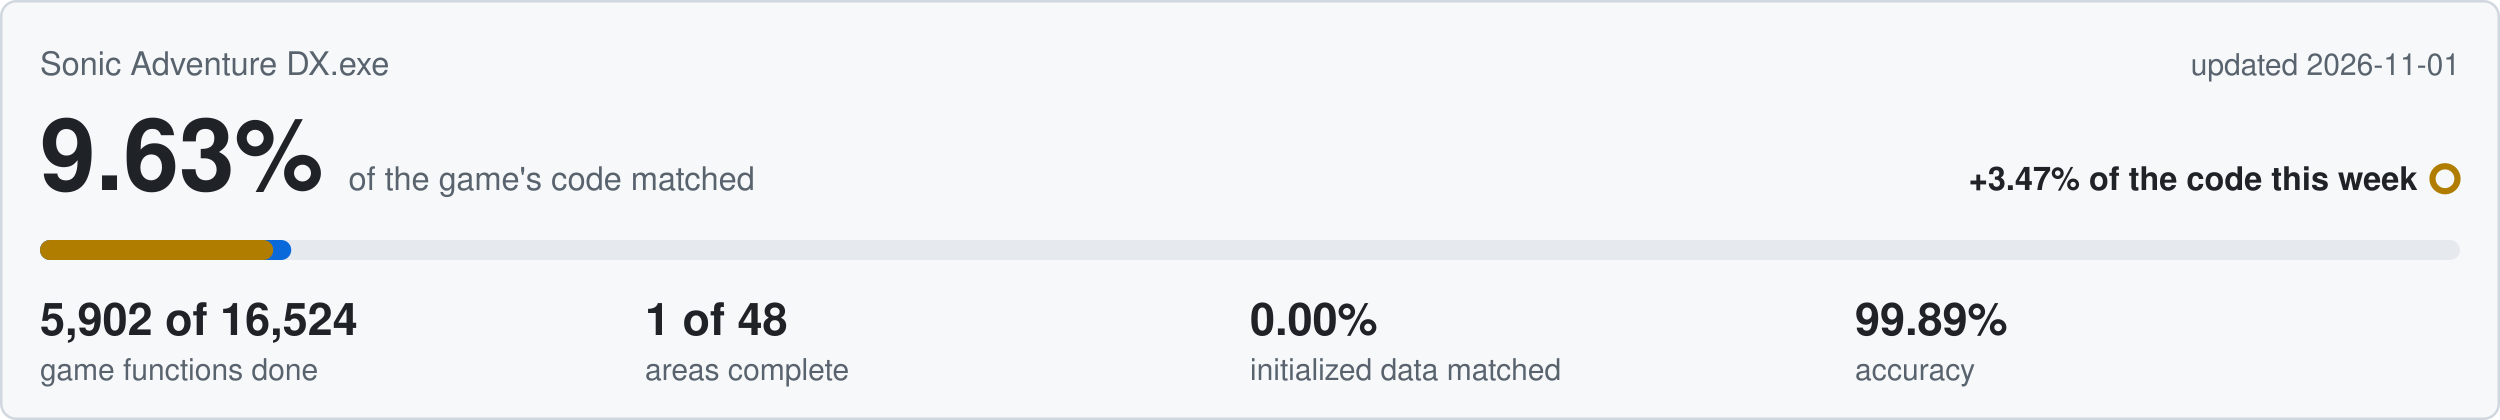
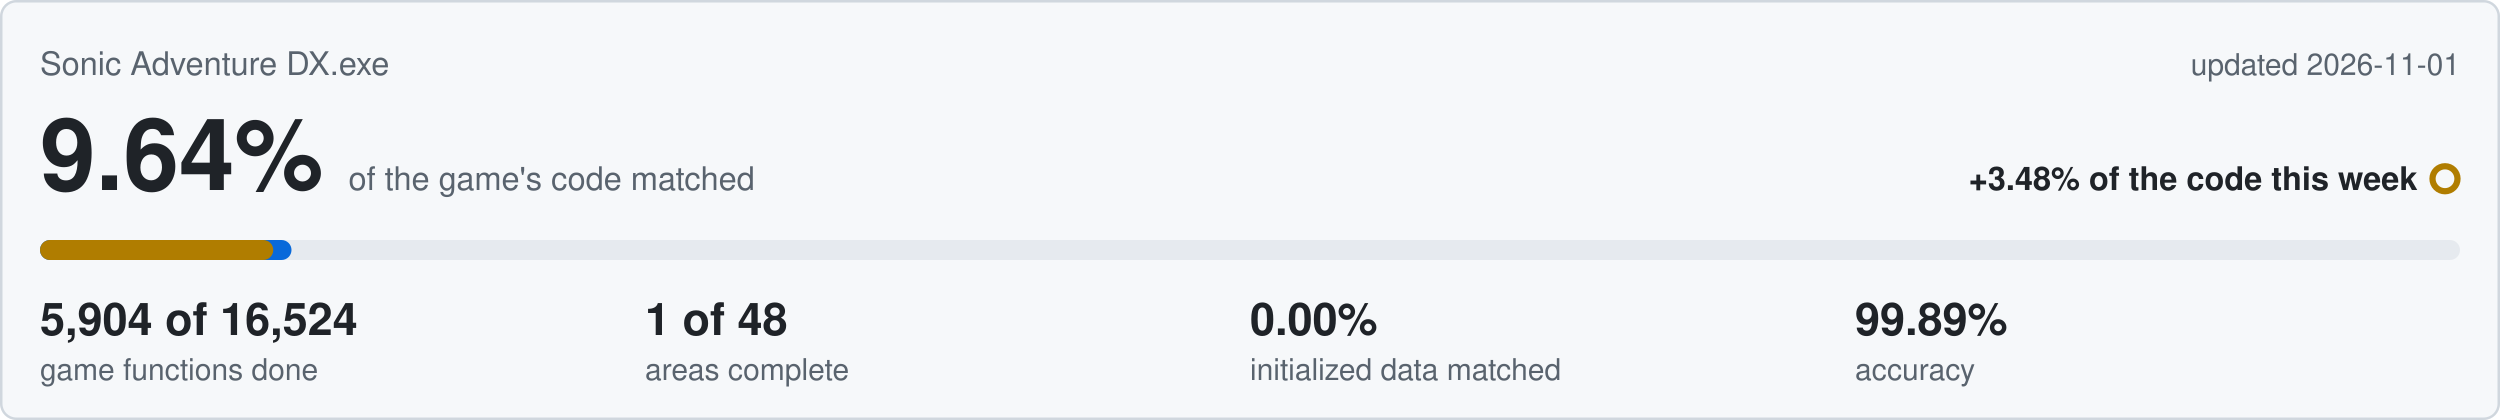
<svg xmlns="http://www.w3.org/2000/svg" viewBox="0 0 1000 168" width="1000" height="168">
  <rect x="0.5" y="0.5" width="999" height="167" rx="6" fill="#f6f8fa" stroke="#d0d7de" />
  <text x="16" y="30" font-family="Segoe UI,Helvetica,Arial,sans-serif" font-size="13" fill="#59636e">Sonic Adventure DX.exe</text>
  <text x="984" y="30" text-anchor="end" font-family="Segoe UI,Helvetica,Arial,sans-serif" font-size="12" fill="#59636e">updated 2026-11-01</text>
-   <text x="16" y="76" font-family="Segoe UI,Helvetica,Arial,sans-serif" font-size="40" font-weight="600" fill="#1f2328">9.63%<tspan dx="10" font-size="13" font-weight="400" fill="#59636e">of the game's code matched</tspan>
+   <text x="16" y="76" font-family="Segoe UI,Helvetica,Arial,sans-serif" font-size="40" font-weight="600" fill="#1f2328">9.64%<tspan dx="10" font-size="13" font-weight="400" fill="#59636e">of the game's code matched</tspan>
  </text>
-   <text x="967" y="76" text-anchor="end" font-family="Segoe UI,Helvetica,Arial,sans-serif" font-size="13" font-weight="600" fill="#1f2328">+3.47% of the code this week</text>
+   <text x="967" y="76" text-anchor="end" font-family="Segoe UI,Helvetica,Arial,sans-serif" font-size="13" font-weight="600" fill="#1f2328">+3.48% of the code this week</text>
  <circle cx="978" cy="71.5" r="5" fill="none" stroke="#b07d00" stroke-width="2.5" />
  <rect x="16" y="96" width="968" height="8" rx="4" fill="#e6eaef" />
-   <rect x="16" y="96" width="100.5" height="8" rx="4" fill="#0969da" />
+   <rect x="16" y="96" width="100.6" height="8" rx="4" fill="#0969da" />
  <rect x="16" y="96" width="93.3" height="8" rx="4" fill="#b07d00" />
-   <text x="16" y="134" font-family="Segoe UI,Helvetica,Arial,sans-serif" font-size="18" font-weight="600" fill="#1f2328">5,902 of 16,524</text>
+   <text x="16" y="134" font-family="Segoe UI,Helvetica,Arial,sans-serif" font-size="18" font-weight="600" fill="#1f2328">5,904 of 16,524</text>
  <text x="16" y="152" font-family="Segoe UI,Helvetica,Arial,sans-serif" font-size="12" fill="#59636e">game functions done</text>
  <text x="258" y="134" font-family="Segoe UI,Helvetica,Arial,sans-serif" font-size="18" font-weight="600" fill="#1f2328">1 of 48</text>
  <text x="258" y="152" font-family="Segoe UI,Helvetica,Arial,sans-serif" font-size="12" fill="#59636e">areas complete</text>
  <text x="500" y="134" font-family="Segoe UI,Helvetica,Arial,sans-serif" font-size="18" font-weight="600" fill="#1f2328">0.00%</text>
  <text x="500" y="152" font-family="Segoe UI,Helvetica,Arial,sans-serif" font-size="12" fill="#59636e">initialized data matched</text>
  <text x="742" y="134" font-family="Segoe UI,Helvetica,Arial,sans-serif" font-size="18" font-weight="600" fill="#1f2328">99.89%</text>
  <text x="742" y="152" font-family="Segoe UI,Helvetica,Arial,sans-serif" font-size="12" fill="#59636e">accuracy</text>
</svg>
